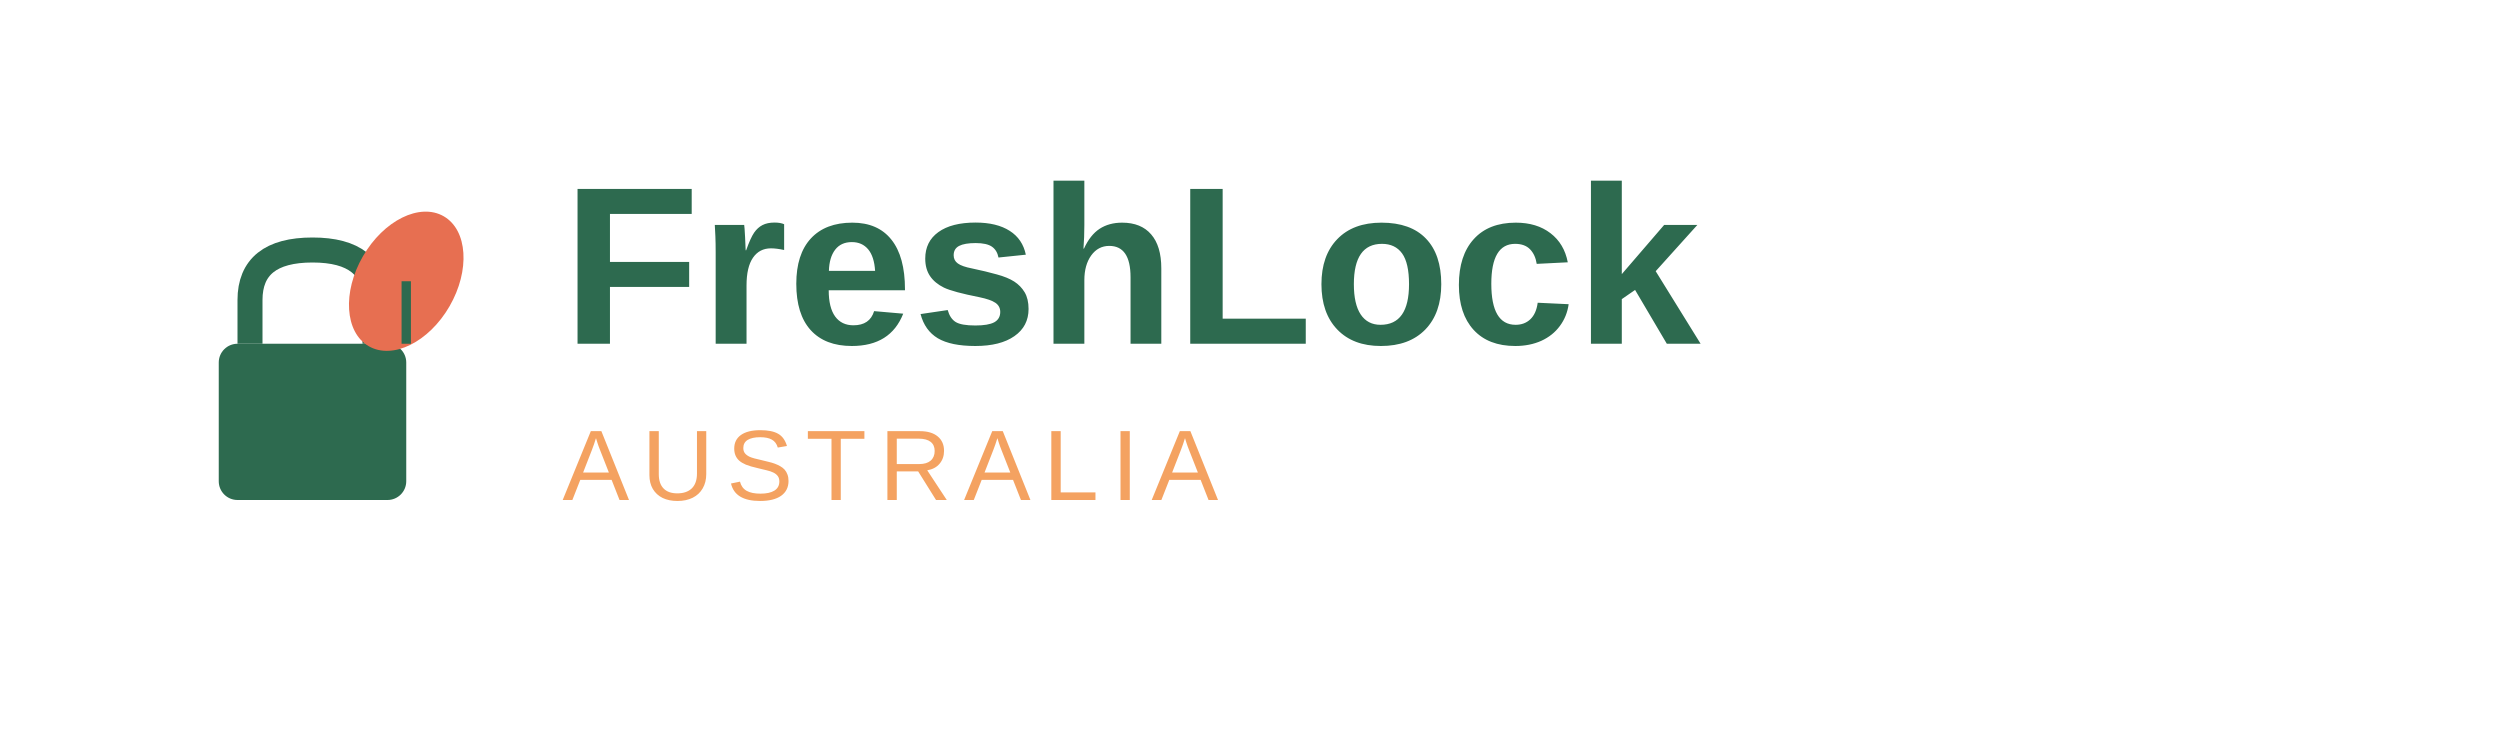
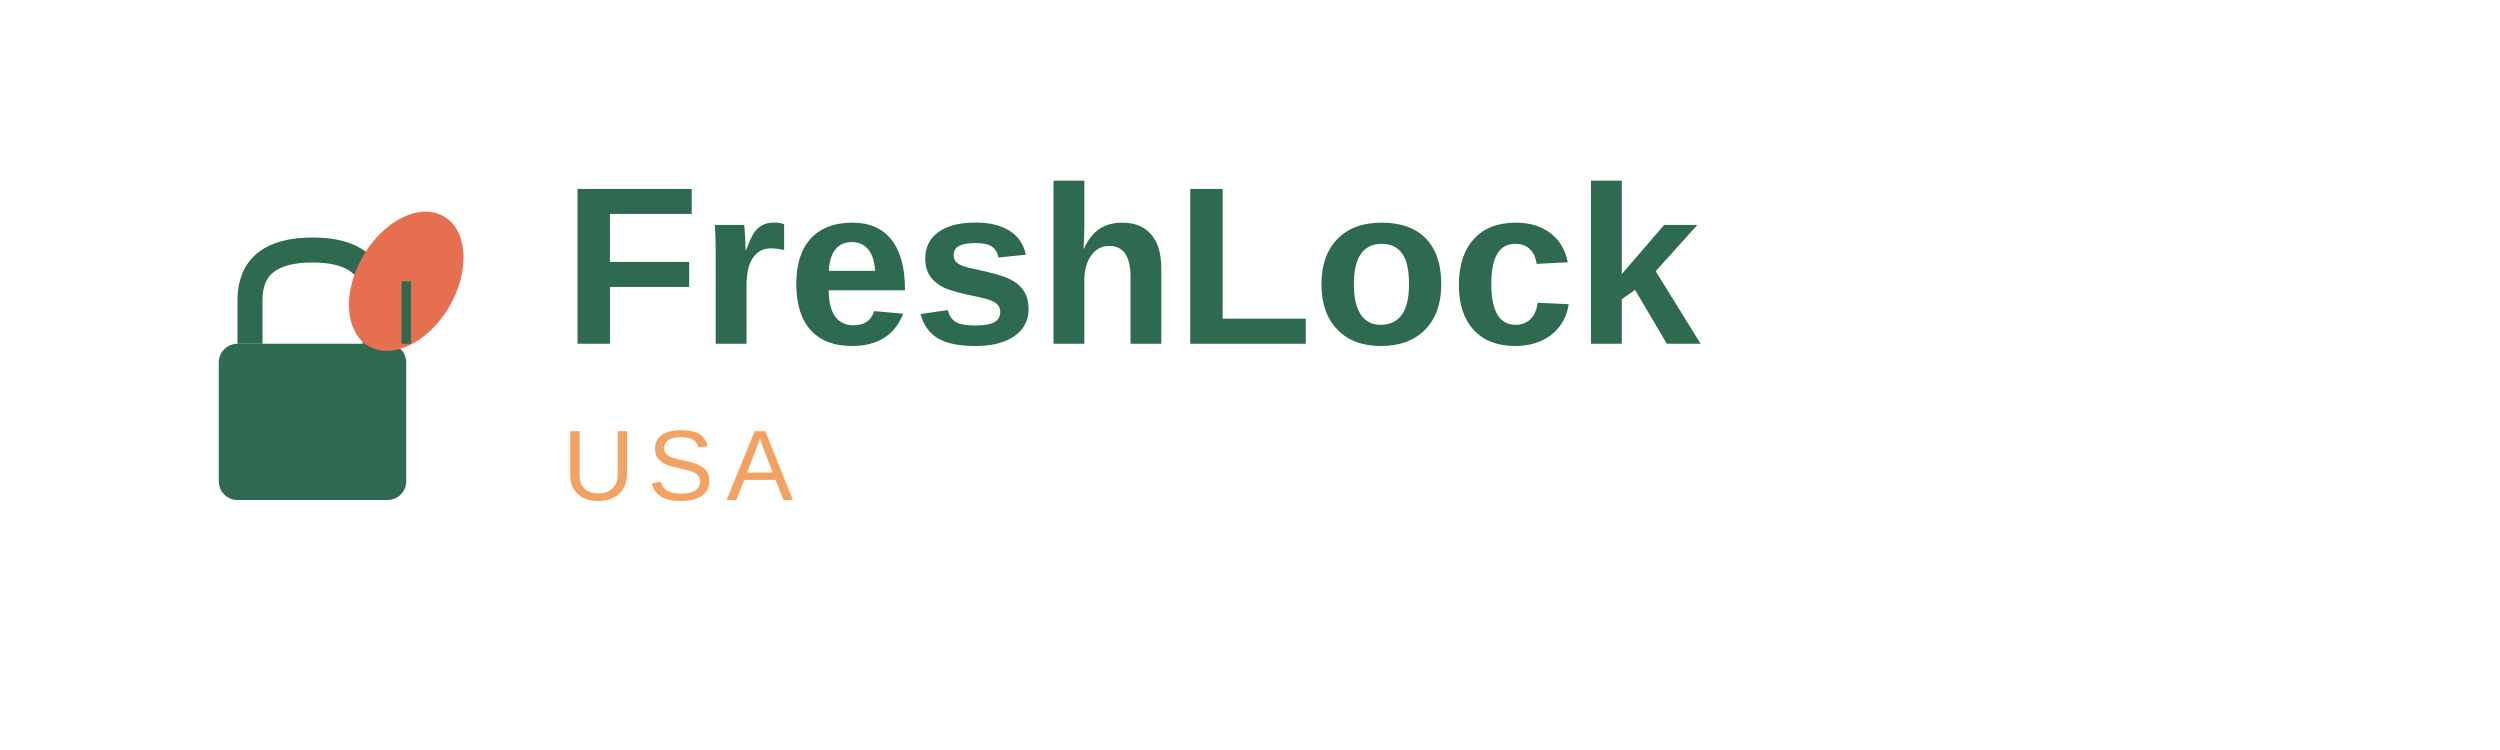
<svg xmlns="http://www.w3.org/2000/svg" width="400" height="120">
  <g transform="translate(20, 30)">
    <rect x="15" y="25" width="30" height="25" rx="3" fill="#2D6A4F" />
    <path d="M 20 25 L 20 18 Q 20 10 30 10 Q 40 10 40 18 L 40 25" stroke="#2D6A4F" stroke-width="4" fill="none" />
    <ellipse cx="45" cy="15" rx="8" ry="12" fill="#E76F51" transform="rotate(30 45 15)" />
    <line x1="45" y1="15" x2="45" y2="25" stroke="#2D6A4F" stroke-width="1.5" />
  </g>
  <text x="90" y="55" font-family="Arial, sans-serif" font-size="36" font-weight="bold" fill="#2D6A4F">
    FreshLock
  </text>
  <text x="90" y="80" font-family="Arial, sans-serif" font-size="16" fill="#F4A261" letter-spacing="2">
-     AUSTRALIA
+     USA
  </text>
</svg>
